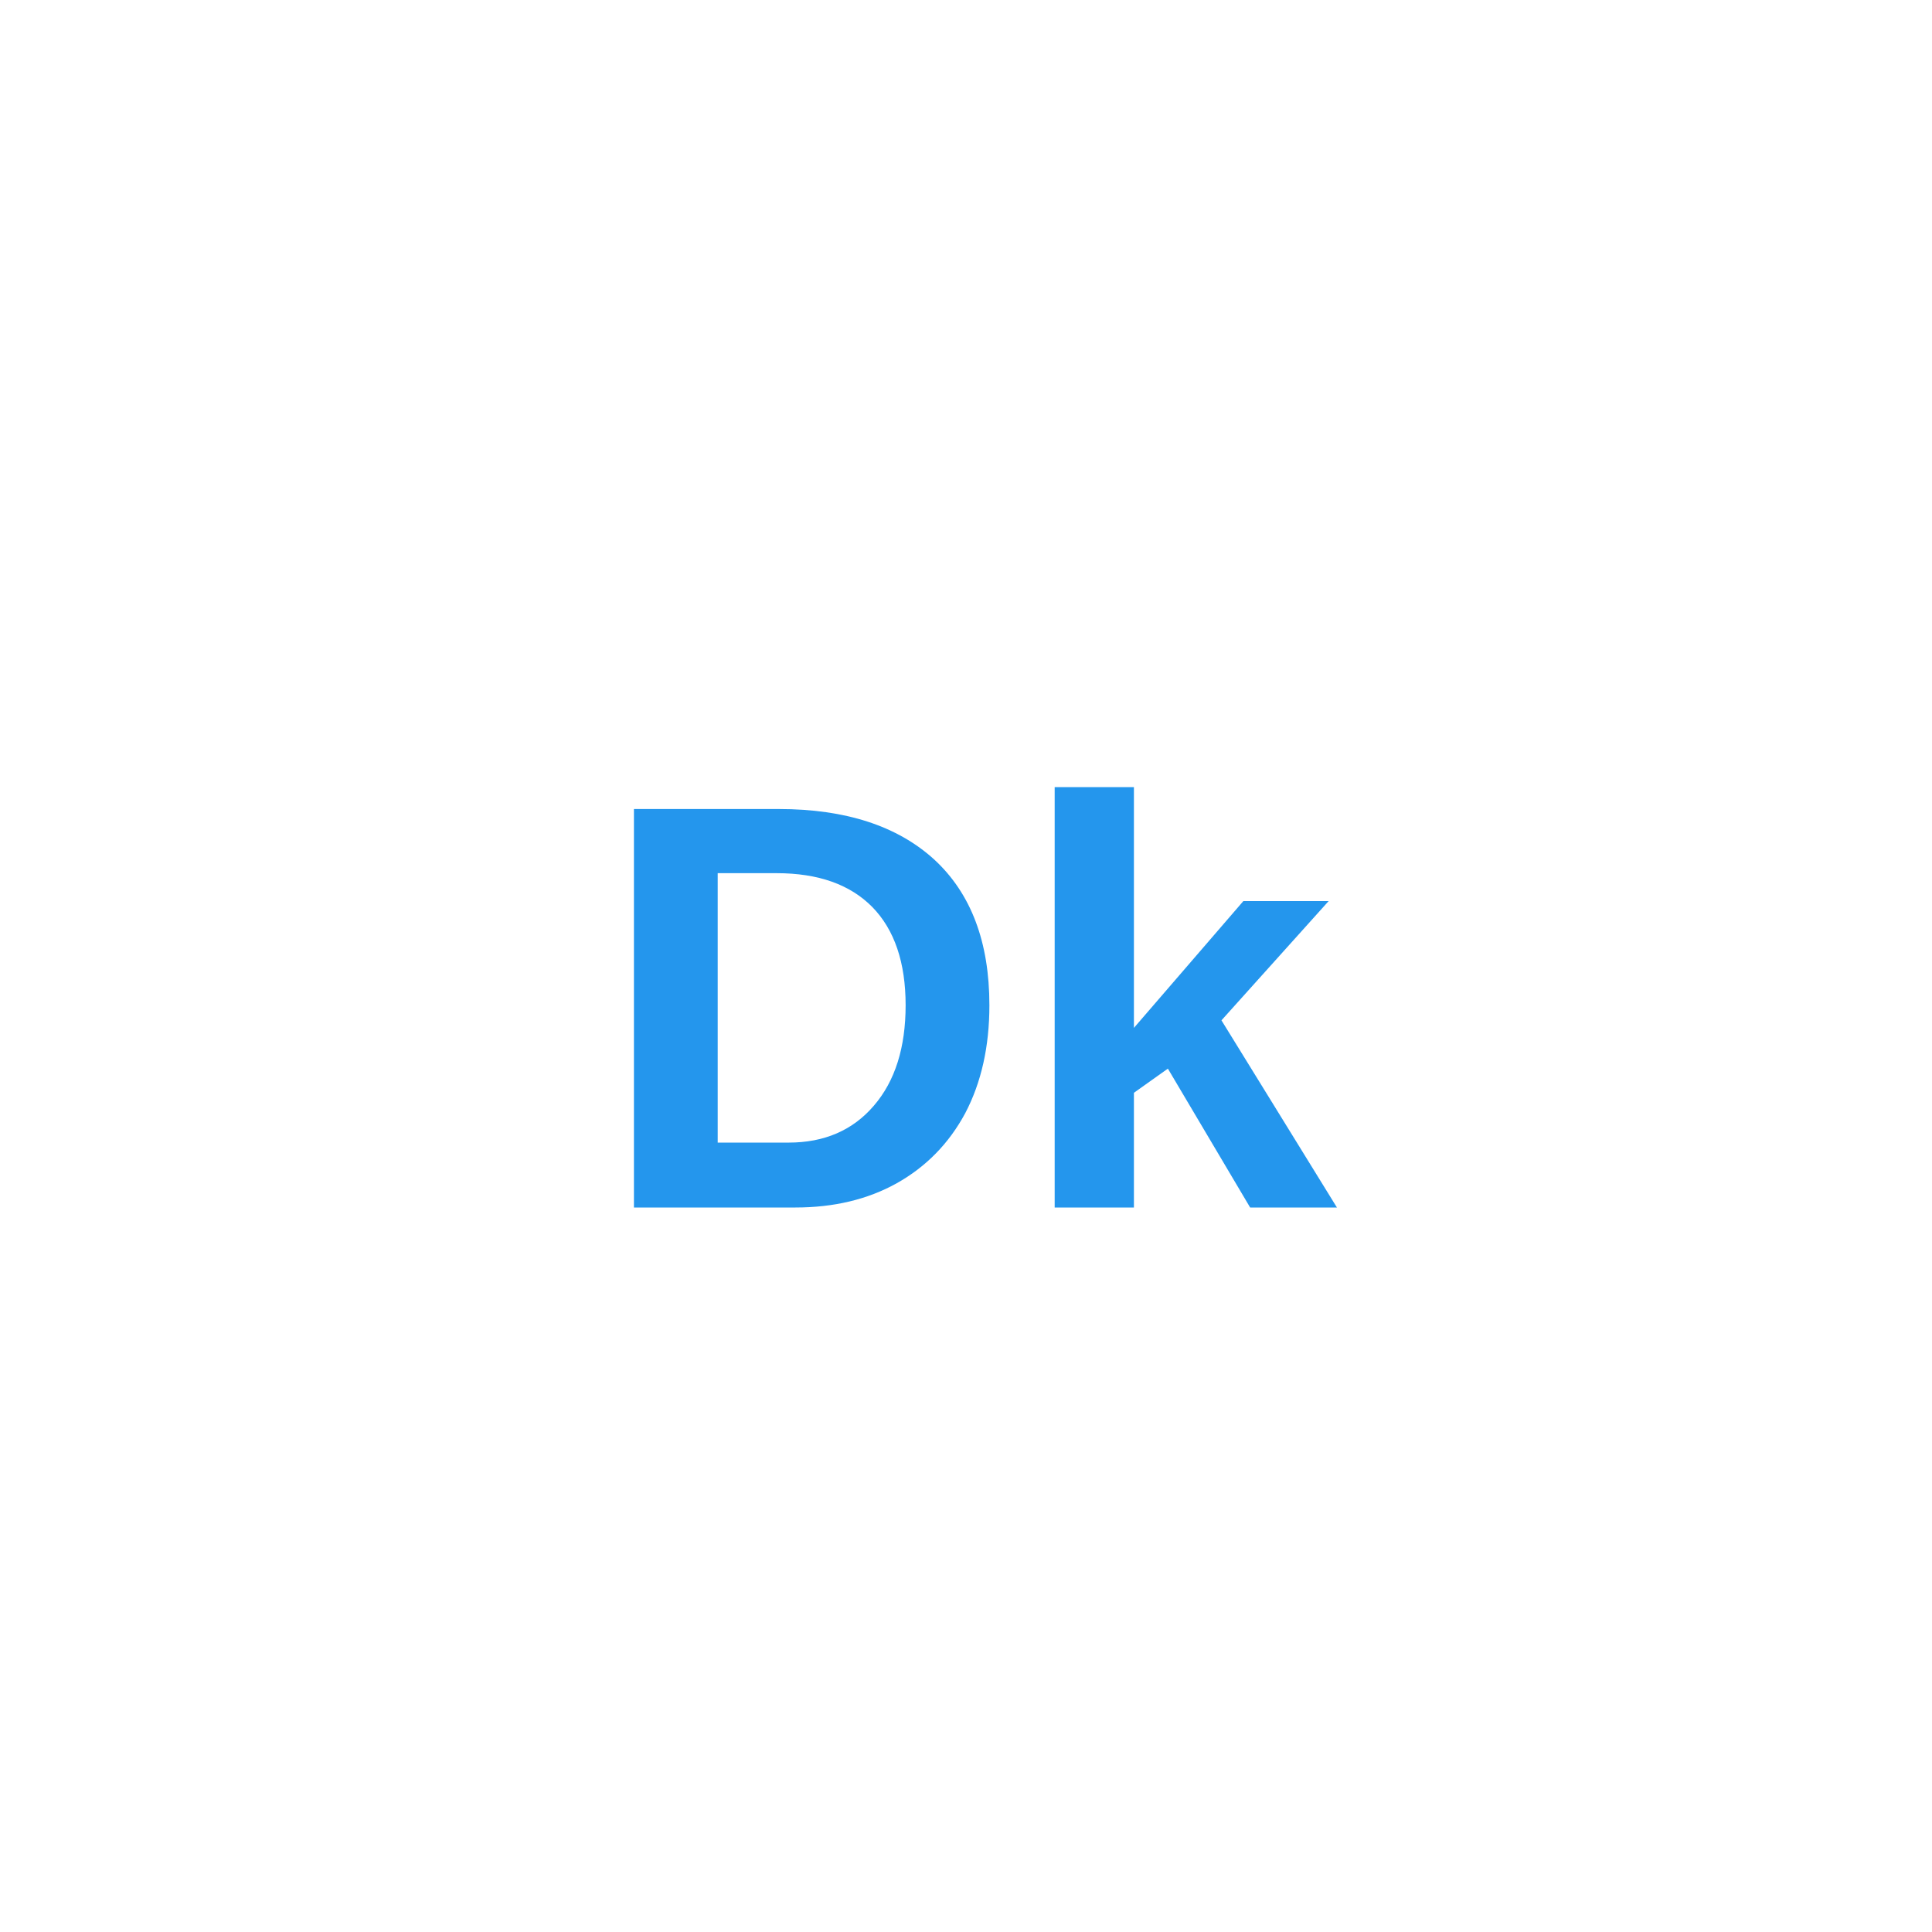
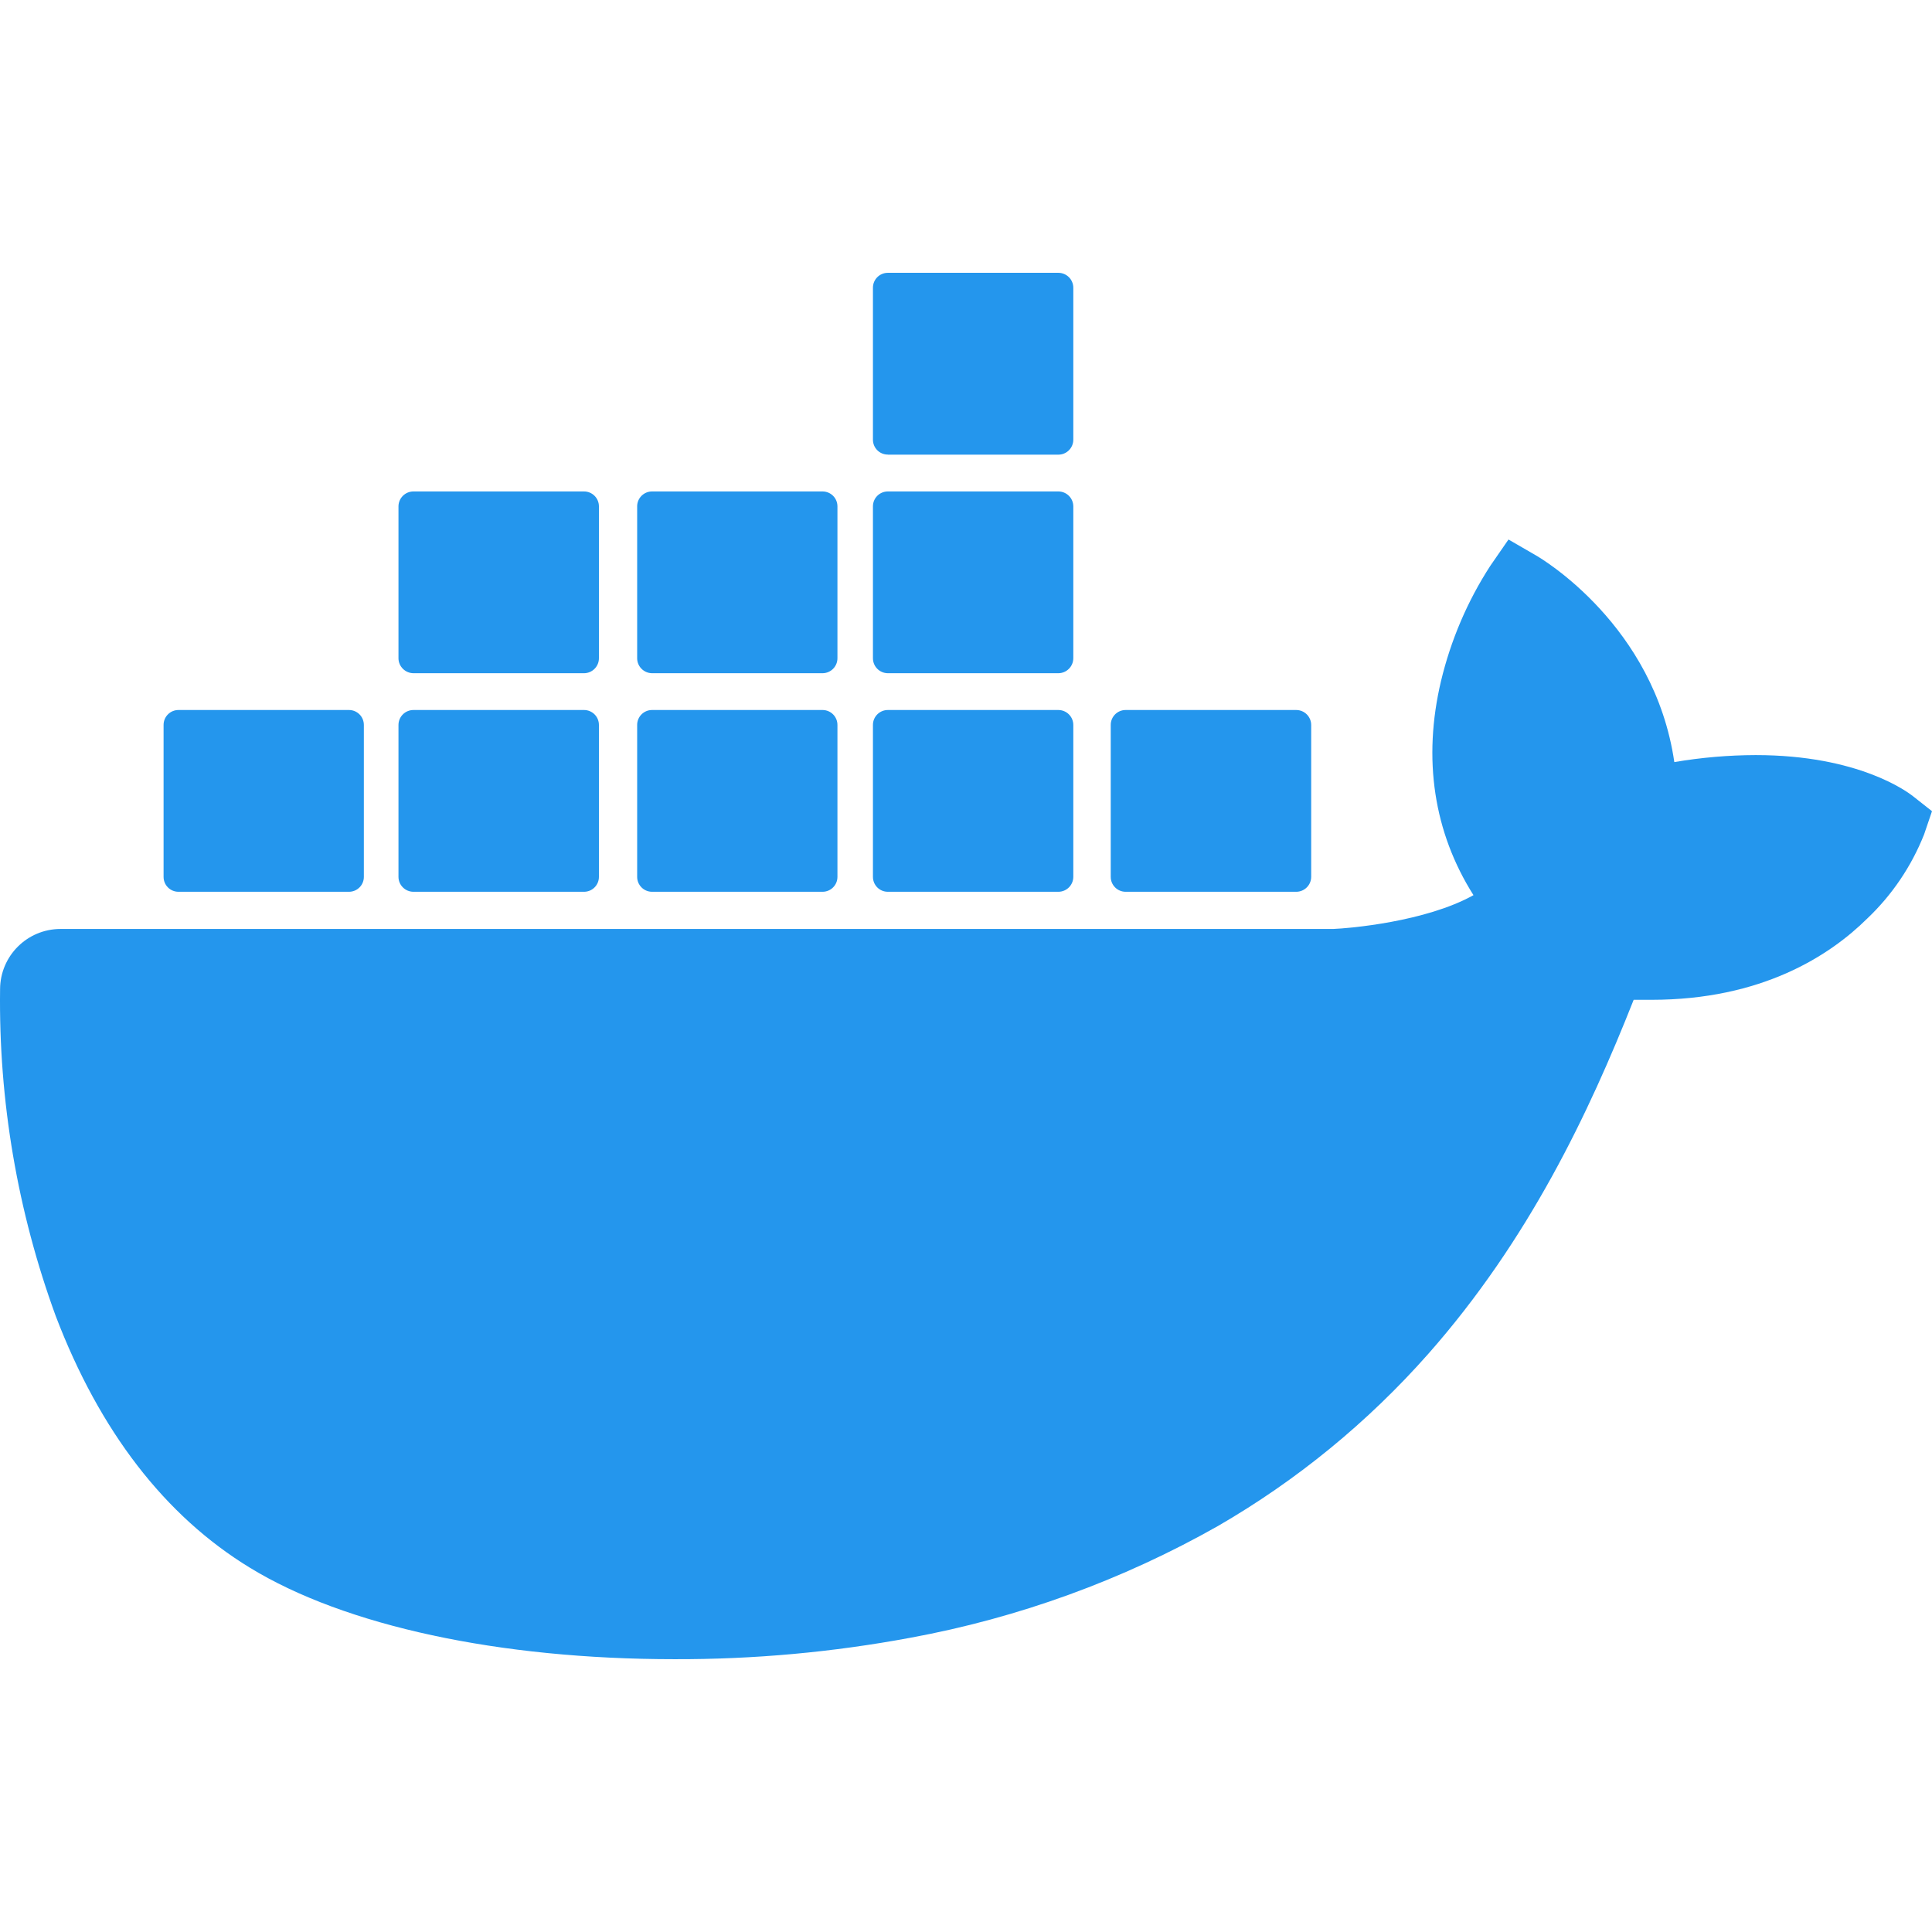
- <svg xmlns="http://www.w3.org/2000/svg" viewBox="0 0 40 40">
-   <text x="20" y="25" text-anchor="middle" font-family="Arial, Helvetica, sans-serif" font-size="12" font-weight="700" fill="#2496ED">Dk</text>
+ <svg xmlns="http://www.w3.org/2000/svg" fill="#2496ED" role="img" viewBox="0 0 24 24">
+   <path d="M13.983 11.078h2.119a.186.186 0 00.186-.185V9.006a.186.186 0 00-.186-.186h-2.119a.185.185 0 00-.185.185v1.888c0 .102.083.185.185.185m-2.954-5.43h2.118a.186.186 0 00.186-.186V3.574a.186.186 0 00-.186-.185h-2.118a.185.185 0 00-.185.185v1.888c0 .102.082.185.185.185m0 2.716h2.118a.187.187 0 00.186-.186V6.29a.186.186 0 00-.186-.185h-2.118a.185.185 0 00-.185.185v1.887c0 .102.082.185.185.186m-2.93 0h2.12a.186.186 0 00.184-.186V6.29a.185.185 0 00-.185-.185H8.1a.185.185 0 00-.185.185v1.887c0 .102.083.185.185.186m-2.964 0h2.119a.186.186 0 00.185-.186V6.29a.185.185 0 00-.185-.185H5.136a.186.186 0 00-.186.185v1.887c0 .102.084.185.186.186m5.893 2.715h2.118a.186.186 0 00.186-.185V9.006a.186.186 0 00-.186-.186h-2.118a.185.185 0 00-.185.185v1.888c0 .102.082.185.185.185m-2.93 0h2.12a.185.185 0 00.184-.185V9.006a.185.185 0 00-.184-.186h-2.12a.185.185 0 00-.184.185v1.888c0 .102.083.185.185.185m-2.964 0h2.119a.185.185 0 00.185-.185V9.006a.185.185 0 00-.184-.186h-2.12a.186.186 0 00-.186.186v1.887c0 .102.084.185.186.185m-2.92 0h2.12a.185.185 0 00.184-.185V9.006a.185.185 0 00-.184-.186h-2.12a.185.185 0 00-.184.185v1.888c0 .102.082.185.185.185M23.763 9.89c-.065-.051-.672-.51-1.954-.51-.338.001-.676.03-1.01.087-.248-1.7-1.653-2.53-1.716-2.566l-.344-.199-.226.327c-.284.438-.49.922-.612 1.43-.23.97-.09 1.882.403 2.661-.595.332-1.55.413-1.744.42H.751a.751.751 0 00-.75.748 11.376 11.376 0 00.692 4.062c.545 1.428 1.355 2.48 2.41 3.124 1.18.723 3.1 1.137 5.275 1.137.983.003 1.963-.086 2.93-.266a12.248 12.248 0 003.823-1.389c.98-.567 1.86-1.288 2.61-2.136 1.252-1.418 1.998-2.997 2.553-4.4h.221c1.372 0 2.215-.549 2.68-1.009.309-.293.55-.65.707-1.046l.098-.288Z" />
</svg>
